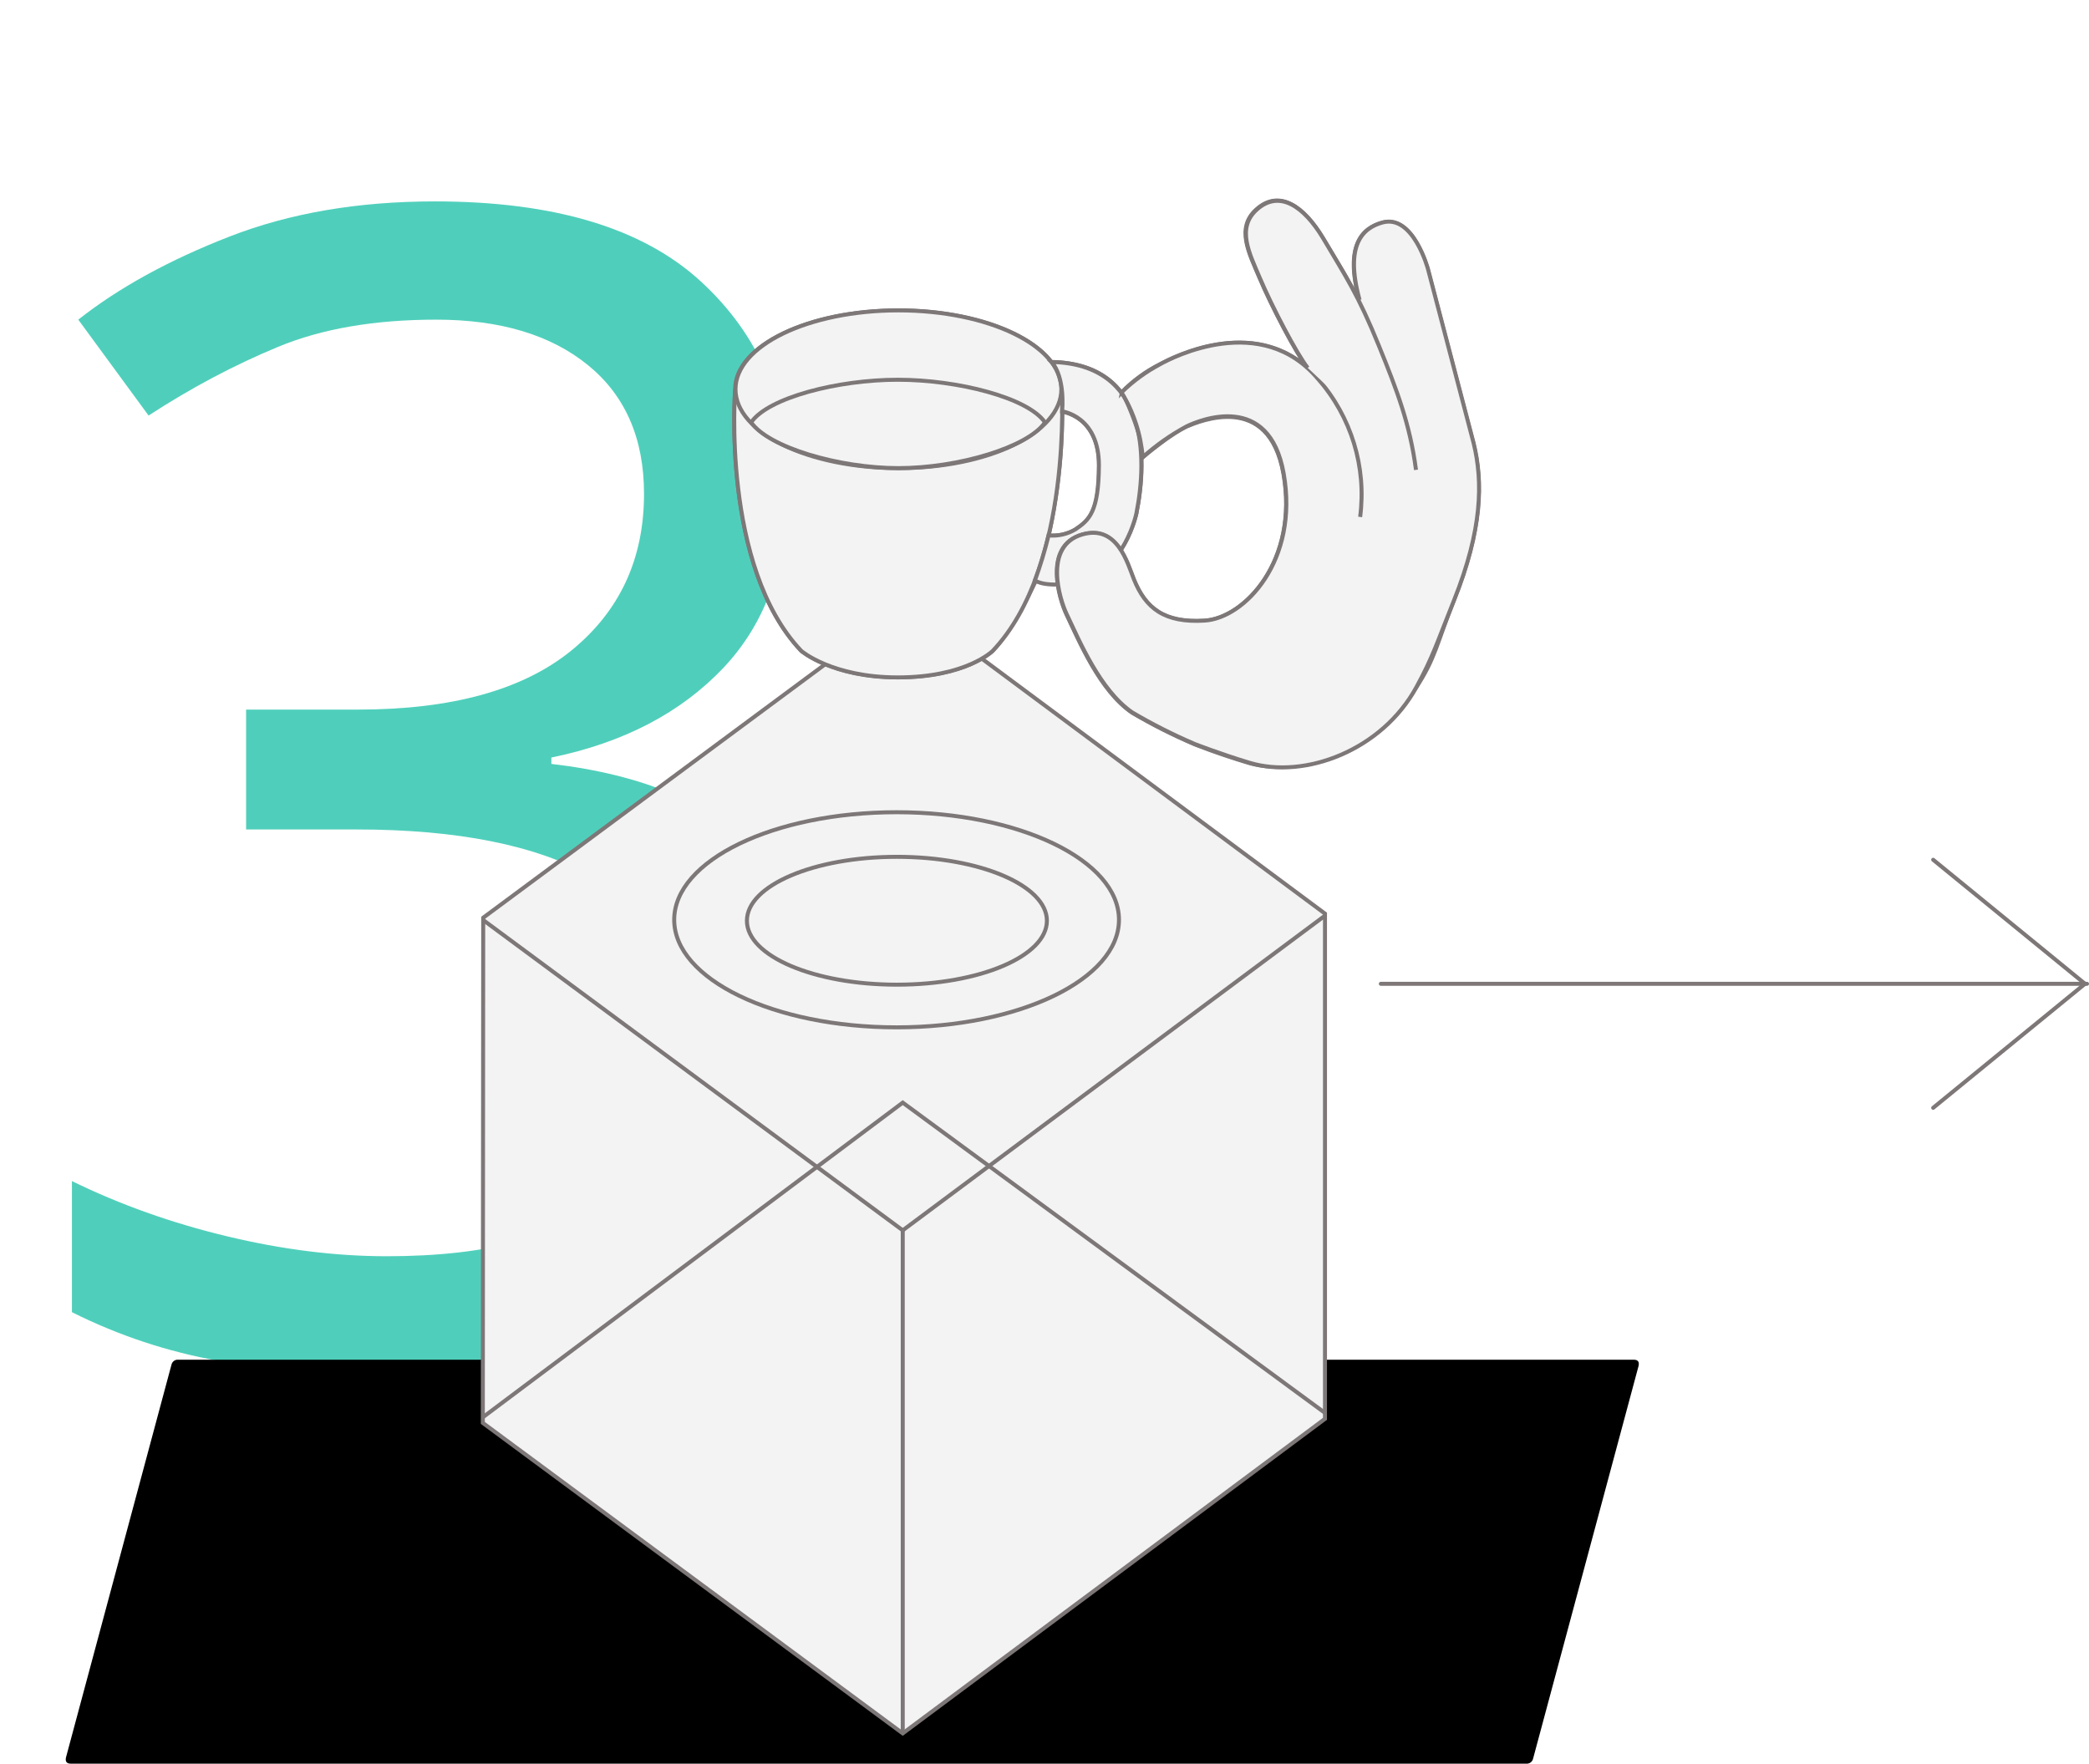
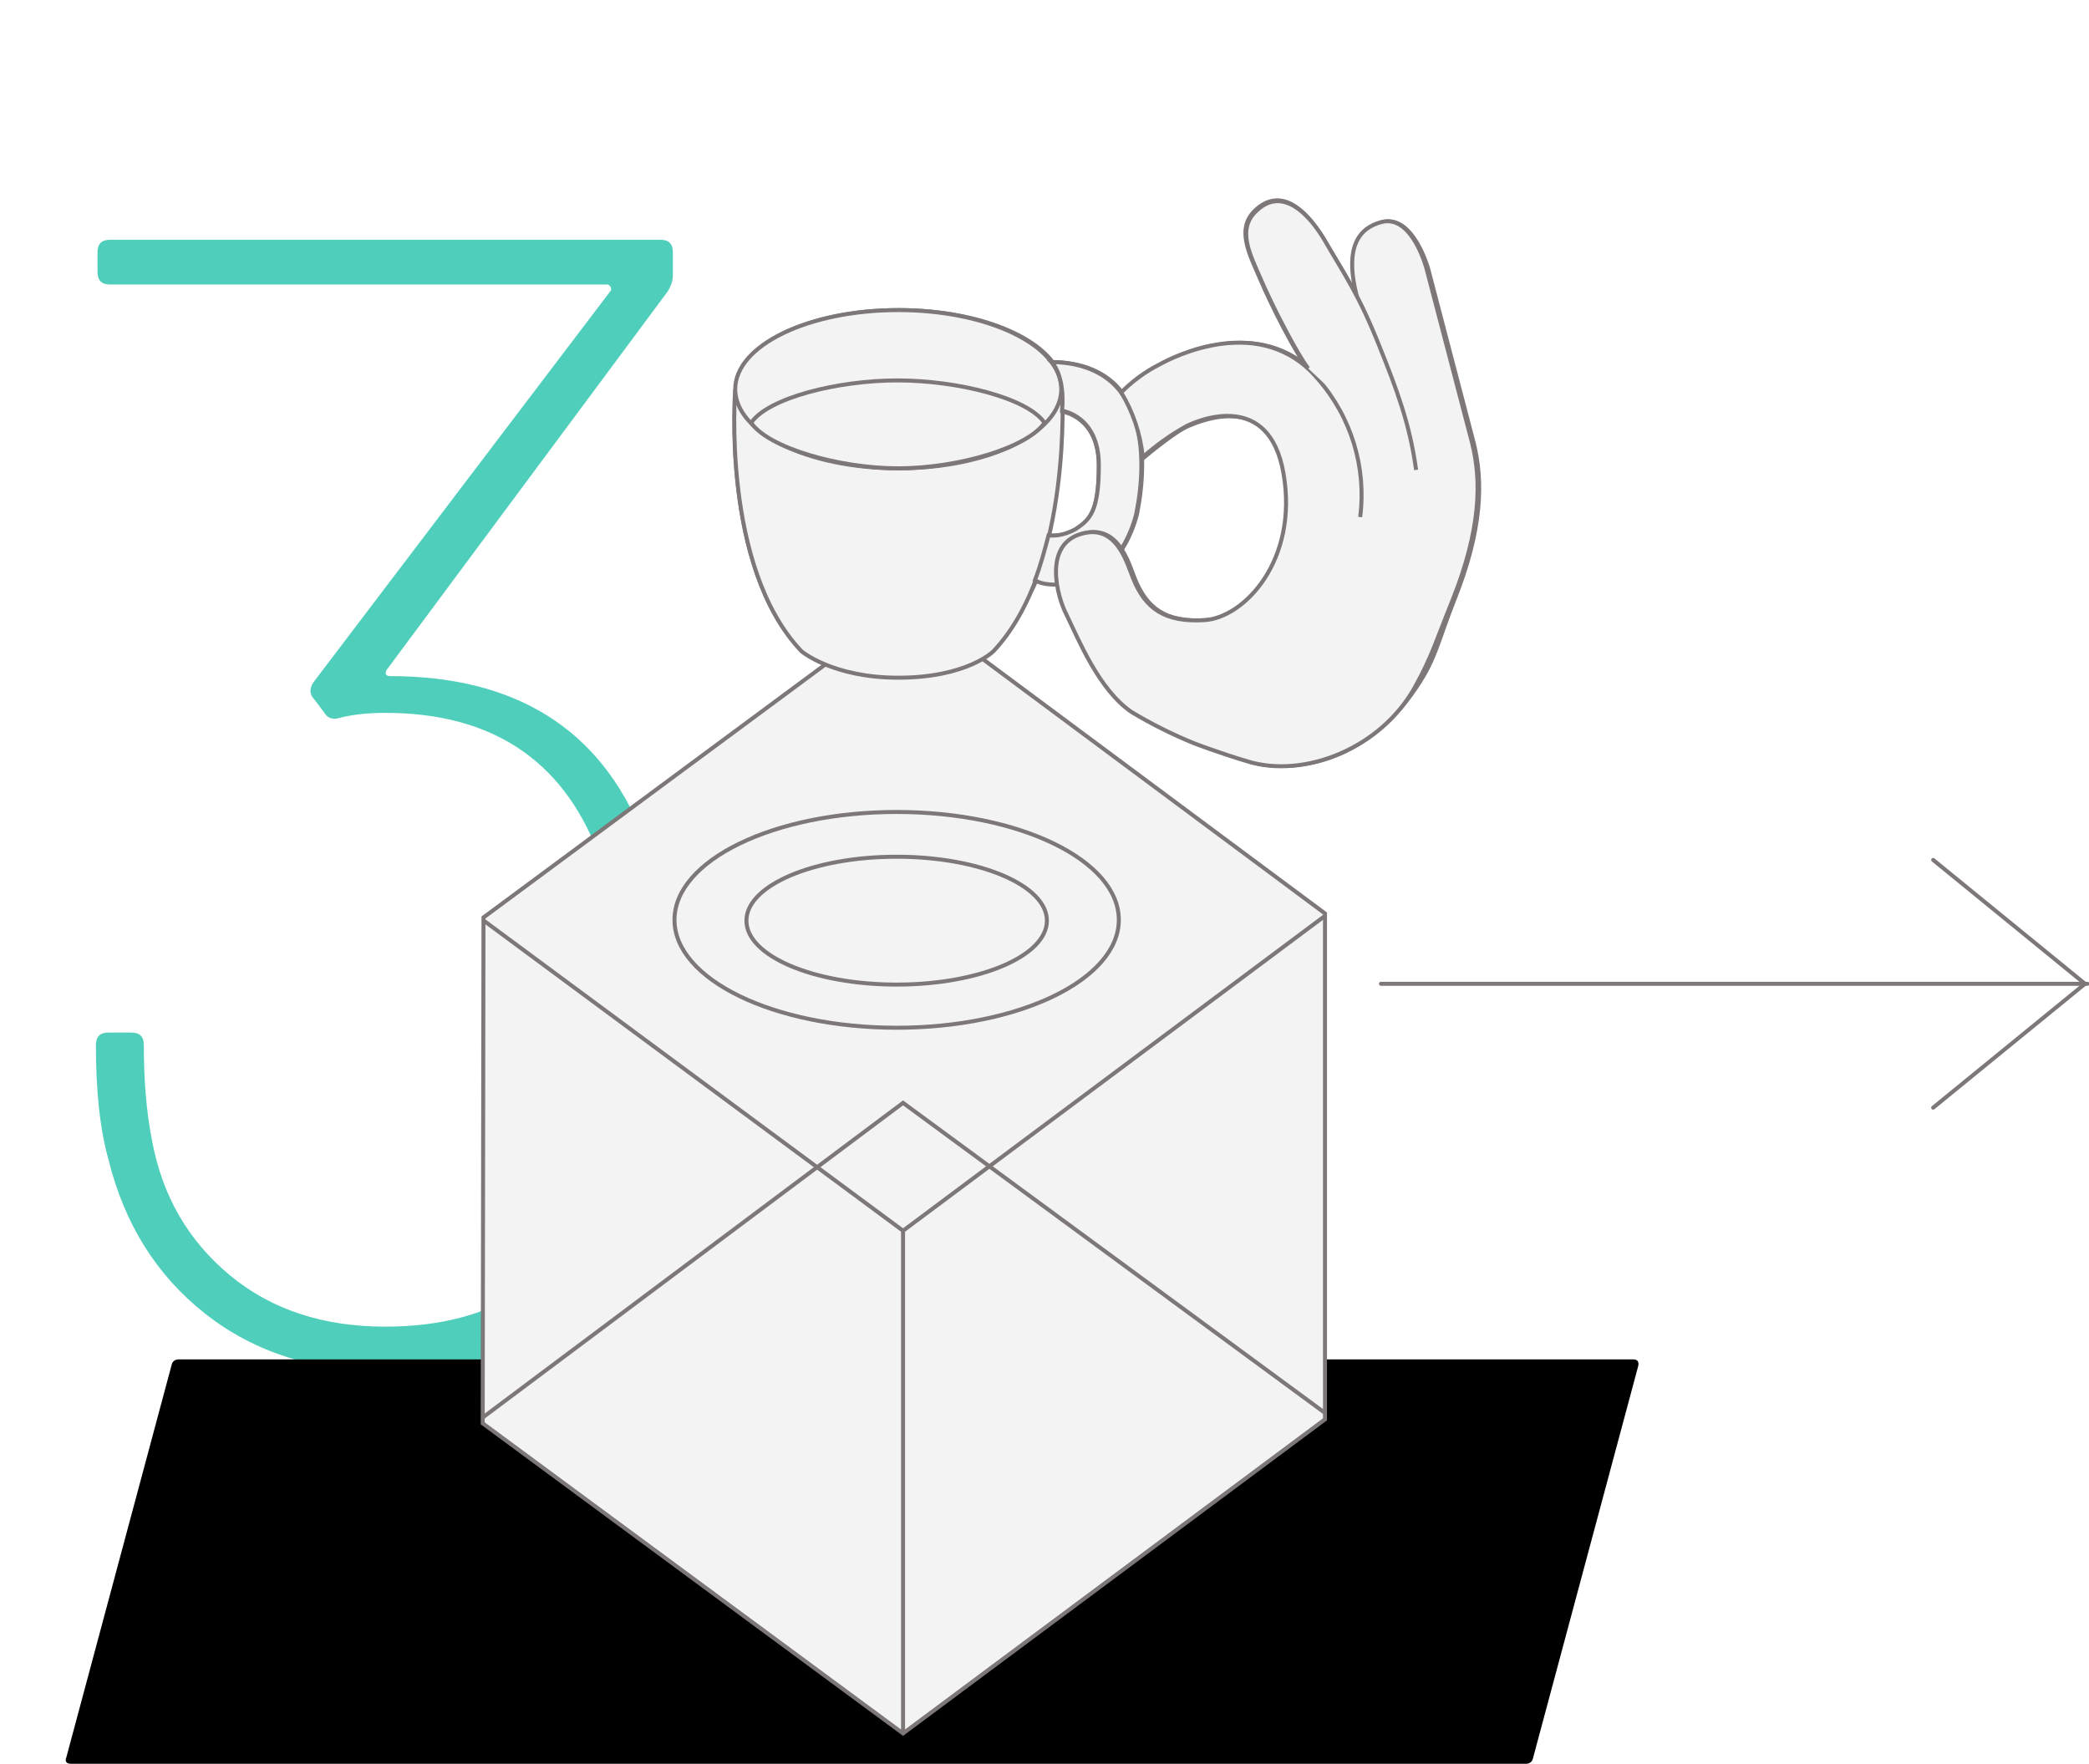
- <svg xmlns="http://www.w3.org/2000/svg" viewBox="0 0 261.42 220.71">
-   <text transform="translate(0 170)" style="font-size:200px;fill:#4fcfbb;font-family:Barlow-Thin, Barlow">3</text>
-   <path d="M8.26,219.91l13.21-49.18a.8.8,0,0,1,.84-.58H204.44c.53,0,.73.26.61.79l-13.21,49.18a.8.8,0,0,1-.84.58H8.87Q8.08,220.71,8.26,219.91Z" />
-   <polygon points="60.42 178.06 112.97 216.91 165.81 177.55 165.81 114.33 113.55 75.5 60.47 114.84 60.42 178.06" style="fill:#f3f3f3;stroke:#7d7778;stroke-miterlimit:10;stroke-width:0.5px" />
-   <polyline points="165.81 176.81 112.97 137.98 60.47 177.32" style="fill:#f3f3f3;stroke:#7d7778;stroke-miterlimit:10;stroke-width:0.5px" />
-   <line x1="112.97" y1="153.96" x2="165.8" y2="114.59" style="fill:#f3f3f3;stroke:#7d7778;stroke-miterlimit:10;stroke-width:0.5px" />
-   <line x1="60.42" y1="115.1" x2="112.97" y2="153.96" style="fill:#f3f3f3;stroke:#7d7778;stroke-miterlimit:10;stroke-width:0.5px" />
-   <line x1="112.97" y1="153.96" x2="112.97" y2="216.91" style="fill:#f3f3f3;stroke:#7d7778;stroke-miterlimit:10;stroke-width:0.5px" />
-   <ellipse cx="112.2" cy="115.1" rx="27.83" ry="13.46" style="fill:#f3f3f3;stroke:#7d7778;stroke-miterlimit:10;stroke-width:0.5px" />
-   <ellipse cx="112.24" cy="115.22" rx="18.77" ry="8" style="fill:#f3f3f3;stroke:#7d7778;stroke-miterlimit:10;stroke-width:0.5px" />
-   <path d="M100.27,81.43s3.84,3.32,12.08,3.32c8.56,0,11.88-3.32,11.88-3.32,2.65-2.78,5.41-8.78,5.41-8.78a12.55,12.55,0,0,0,5.26.15c5.81-1.35,7.31-8.56,7.31-8.56,1.44-7.06,1.44-18.71-10.6-18.94a4.29,4.29,0,0,1,.87,1.62c-1.74-4.59-10.05-8.07-20.05-8.07C101.17,38.85,92,43.26,92,48.71,92,48.71,90.24,70.88,100.27,81.43ZM132.77,48c0,.14.05.28.07.44h0C132.8,48.3,132.79,48.16,132.77,48Zm-1.54,19a72,72,0,0,0,1.65-18.33,14.2,14.2,0,0,1,.06,2.85s4.64.57,4.6,6.76c0,5.75-1.18,6.79-2.94,8A5.73,5.73,0,0,1,131.22,67Z" style="fill:#f3f3f3;stroke:#7d7778;stroke-miterlimit:10;stroke-width:0.5px" />
-   <path d="M132.86,48.45s1.4,22.44-8.63,33c0,0-3.32,3.32-11.88,3.32-8.24,0-12.08-3.32-12.08-3.32C90.24,70.88,92,48.71,92,48.71" style="fill:#f3f3f3;stroke:#7d7778;stroke-miterlimit:10;stroke-width:0.5px" />
-   <ellipse cx="112.43" cy="48.71" rx="20.39" ry="9.87" style="fill:#f3f3f3;stroke:#7d7778;stroke-miterlimit:10;stroke-width:0.5px" />
-   <path d="M112.43,58.58c7.5,0,16.23-2.63,18.34-5.72-2.11-3.09-10.92-5.34-18.42-5.34S96.14,49.76,94,52.85C96.14,55.95,104.93,58.58,112.43,58.58Z" style="fill:#f3f3f3;stroke:#7d7778;stroke-miterlimit:10;stroke-width:0.5px" />
-   <path d="M131.61,45.3c12,.24,12,11.88,10.6,18.94,0,0-1.49,7.3-7.31,8.56-4,.87-5.39-.16-5.39-.16A53.51,53.51,0,0,0,131.22,67a5.52,5.52,0,0,0,3.36-.76c1.76-1.18,2.9-2.22,2.94-8,0-6.19-4.6-6.76-4.6-6.76C133.26,46.9,131.61,45.3,131.61,45.3Z" style="fill:#f3f3f3;stroke:#7d7778;stroke-miterlimit:10;stroke-width:0.5px" />
-   <path d="M163.61,46c-1.36-1.71-4.51-7.71-6-11.26-1.26-3-3-6.19-.4-8.52,2.86-2.6,5.95-.4,8.32,3.55,1.93,3.21,3.2,5.19,4.58,8v-.21c-1.89-6.92.39-9,2.87-9.69,3.84-1.05,5.69,5.83,5.69,5.83l5.71,21.78c1.2,4.85,1.09,10.8-2.44,19.64-2.1,5.27-2.32,7.28-4.73,10.92-7.06,10.69-17.1,10.56-20.92,9.43s-6.84-2.35-6.84-2.35a68.29,68.29,0,0,1-7.79-3.94c-4.05-2.78-6.62-9-8.19-12.27-.9-1.89-3-8.6,1.94-10,4.39-1.27,5.66,3.62,6.46,5.61,1.47,3.65,3.83,5.48,8.85,5.17s11.82-7.53,9.89-18.41c-1.82-10.27-10.43-6.6-12.12-5.91S143,57.22,143,57.22c.13-2.59-2.57-8.36-2.61-8.13a16.86,16.86,0,0,1,4.8-3.51c1.55-.77,11.32-6,18.6.59" style="fill:#f3f3f3;stroke:#7d7778;stroke-miterlimit:10;stroke-width:0.5px" />
-   <path d="M170.21,64.69a21.87,21.87,0,0,0-5.27-17.27c-7.09-8.44-18.19-2.73-19.79-1.83a20.86,20.86,0,0,0-4.8,3.51A18.4,18.4,0,0,1,143,57.22a28.12,28.12,0,0,1,5.52-3.88c1.65-.79,10.3-4.37,12.12,5.91,1.93,10.88-4.87,18.1-9.89,18.41s-7.38-1.52-8.85-5.17c-.8-2-2.07-6.88-6.46-5.61-4.92,1.42-2.85,8.13-1.94,10,1.57,3.29,4.14,9.49,8.19,12.27a68.29,68.29,0,0,0,7.79,3.94s3.12,1.22,6.84,2.35c7,2.12,16.62-1.58,20.92-9.43,2.1-3.83,2.62-5.66,4.73-10.92,3.53-8.84,3.63-14.79,2.44-19.64l-5.71-21.78s-1.84-6.88-5.69-5.83c-2.48.68-4.76,2.78-2.87,9.69" style="fill:#f3f3f3;stroke:#7d7778;stroke-miterlimit:10;stroke-width:0.5px" />
-   <path d="M177.2,58.8c-.76-5.76-2.4-10-4.63-15.5-2.65-6.51-4.07-8.54-7-13.5-2.37-3.94-5.46-6.14-8.32-3.55-2.56,2.33-.86,5.54.4,8.52,1.5,3.55,4.64,9.55,6,11.26" style="fill:#f3f3f3;stroke:#7d7778;stroke-miterlimit:10;stroke-width:0.5px" />
-   <path d="M241.92,107.59l19,15.52-19,15.52" style="fill:none;stroke:#7d7778;stroke-linecap:round;stroke-linejoin:round;stroke-width:0.5px" />
-   <line x1="261.17" y1="123.11" x2="172.8" y2="123.11" style="fill:none;stroke:#7d7778;stroke-linecap:round;stroke-linejoin:round;stroke-width:0.5px" />
+ <svg xmlns="http://www.w3.org/2000/svg" version="1.1" id="Layer_1" x="0px" y="0px" viewBox="0 0 261.4 220.7" style="enable-background:new 0 0 261.4 220.7;" xml:space="preserve">
+   <style type="text/css">
+ 	.st0{enable-background:new    ;}
+ 	.st1{fill:#4FCFBB;}
+ 	.st2{fill:#F3F3F3;stroke:#7D7778;stroke-width:0.5;stroke-miterlimit:10;}
+ 	.st3{fill:none;stroke:#7D7778;stroke-width:0.5;stroke-miterlimit:10;}
+ 	.st4{fill:none;stroke:#7D7778;stroke-width:0.5;stroke-linecap:round;stroke-linejoin:round;}
+ </style>
+   <g class="st0">
+     <path class="st1" d="M84.4,128.6c0,7.3-0.8,13.7-2.4,19.2c-2.4,7.9-6.4,13.8-12.1,17.8c-5.7,4-12.9,6-21.7,6   c-8.9,0-16.4-2.4-22.5-7.2c-6.1-4.8-10.1-11.2-12.1-19.2c-1.1-3.9-1.6-8.7-1.6-14.4c0-1.1,0.5-1.6,1.6-1.6h2.8   c1.1,0,1.6,0.5,1.6,1.6c0,4.3,0.3,8.2,1,11.8c1.3,7.1,4.6,12.7,9.8,17c5.2,4.3,11.7,6.4,19.4,6.4c7.1,0,13-1.6,17.7-4.9   c4.7-3.3,8.1-8.1,10.1-14.5c1.6-5.1,2.4-11.1,2.4-18c0-8.9-1.2-16.3-3.6-22C70.3,95,61.4,89.2,48.2,89.2c-2.1,0-4,0.2-5.6,0.6   c-0.9,0.3-1.6,0.1-2-0.6l-1.2-1.6c-0.7-0.7-0.7-1.4-0.2-2.2l37.2-49c0.1-0.1,0.1-0.3,0-0.5c-0.1-0.2-0.3-0.3-0.4-0.3H13.8   c-1.1,0-1.6-0.5-1.6-1.6v-2.4c0-1.1,0.5-1.6,1.6-1.6h68.8c1.1,0,1.6,0.5,1.6,1.6v2.8c0,0.7-0.2,1.3-0.6,2L48.4,83.8   c-0.3,0.5-0.1,0.8,0.4,0.8c15.7,0,26.3,6.6,31.6,19.8C83.1,110.9,84.4,119,84.4,128.6z" />
+   </g>
+   <path d="M8.3,219.9l13.2-49.2c0.1-0.4,0.5-0.6,0.8-0.6h182.1c0.5,0,0.7,0.3,0.6,0.8l-13.2,49.2c-0.1,0.4-0.5,0.6-0.8,0.6H8.9  C8.3,220.7,8.1,220.4,8.3,219.9z" />
+   <polygon class="st2" points="60.4,178.1 113,216.9 165.8,177.6 165.8,114.3 113.6,75.5 60.5,114.8 " />
+   <polyline class="st2" points="165.8,176.8 113,138 60.5,177.3 " />
+   <line class="st3" x1="113" y1="154" x2="165.8" y2="114.6" />
+   <line class="st3" x1="60.4" y1="115.1" x2="113" y2="154" />
+   <line class="st3" x1="113" y1="154" x2="113" y2="216.9" />
+   <ellipse class="st2" cx="112.2" cy="115.1" rx="27.8" ry="13.5" />
+   <ellipse class="st2" cx="112.2" cy="115.2" rx="18.8" ry="8" />
+   <path class="st2" d="M100.3,81.4c0,0,3.8,3.3,12.1,3.3c8.6,0,11.9-3.3,11.9-3.3c2.7-2.8,5.4-8.8,5.4-8.8c1.7,0.4,3.5,0.5,5.3,0.2  c5.8-1.3,7.3-8.6,7.3-8.6c1.4-7.1,1.4-18.7-10.6-18.9c0.4,0.5,0.7,1,0.9,1.6c-1.7-4.6-10.1-8.1-20.1-8.1c-11.3,0-20.4,4.4-20.4,9.9  C92,48.7,90.2,70.9,100.3,81.4z M132.8,48c0,0.1,0.1,0.3,0.1,0.4l0,0C132.8,48.3,132.8,48.2,132.8,48z M131.2,67  c1.3-6,1.9-12.2,1.6-18.3c0.1,0.9,0.1,1.9,0.1,2.8c0,0,4.6,0.6,4.6,6.8c0,5.8-1.2,6.8-2.9,8C133.6,66.9,132.4,67.1,131.2,67  L131.2,67z" />
+   <path class="st2" d="M132.9,48.5c0,0,1.4,22.4-8.6,33c0,0-3.3,3.3-11.9,3.3c-8.2,0-12.1-3.3-12.1-3.3C90.2,70.9,92,48.7,92,48.7" />
+   <ellipse class="st2" cx="112.4" cy="48.7" rx="20.4" ry="9.9" />
+   <path class="st2" d="M112.4,58.6c7.5,0,16.2-2.6,18.3-5.7c-2.1-3.1-10.9-5.3-18.4-5.3S96.1,49.8,94,52.9  C96.1,56,104.9,58.6,112.4,58.6z" />
+   <path class="st2" d="M131.6,45.3c12,0.2,12,11.9,10.6,18.9c0,0-1.5,7.3-7.3,8.6c-4,0.9-5.4-0.2-5.4-0.2c0.7-1.8,1.2-3.7,1.7-5.6  c1.2,0.1,2.3-0.2,3.4-0.8c1.8-1.2,2.9-2.2,2.9-8c0-6.2-4.6-6.8-4.6-6.8C133.3,46.9,131.6,45.3,131.6,45.3z" />
+   <path class="st2" d="M163.6,46c-1.4-1.7-4.5-7.7-6-11.3c-1.3-3-3-6.2-0.4-8.5c2.9-2.6,5.9-0.4,8.3,3.5c1.9,3.2,3.2,5.2,4.6,8v-0.2  c-1.9-6.9,0.4-9,2.9-9.7c3.8-1,5.7,5.8,5.7,5.8l5.7,21.8c1.2,4.8,1.1,10.8-2.4,19.6c-2.1,5.3-2.3,7.3-4.7,10.9  c-7.1,10.7-17.1,10.6-20.9,9.4s-6.8-2.3-6.8-2.3c-2.7-1.1-5.3-2.5-7.8-3.9c-4.1-2.8-6.6-9-8.2-12.3c-0.9-1.9-3-8.6,1.9-10  c4.4-1.3,5.7,3.6,6.5,5.6c1.5,3.7,3.8,5.5,8.9,5.2s11.8-7.5,9.9-18.4c-1.8-10.3-10.4-6.6-12.1-5.9s-5.5,3.9-5.5,3.9  c0.1-2.6-2.6-8.4-2.6-8.1c1.4-1.4,3-2.6,4.8-3.5c1.6-0.8,11.3-6,18.6,0.6" />
+   <path class="st2" d="M170.2,64.7c0.8-6.2-1.1-12.5-5.3-17.3c-7.1-8.4-18.2-2.7-19.8-1.8c-1.8,0.9-3.4,2.1-4.8,3.5  c1.5,2.5,2.4,5.2,2.7,8.1c1.7-1.5,3.5-2.8,5.5-3.9c1.6-0.8,10.3-4.4,12.1,5.9c1.9,10.9-4.9,18.1-9.9,18.4s-7.4-1.5-8.9-5.2  c-0.8-2-2.1-6.9-6.5-5.6c-4.9,1.4-2.9,8.1-1.9,10c1.6,3.3,4.1,9.5,8.2,12.3c2.5,1.5,5.1,2.8,7.8,3.9c0,0,3.1,1.2,6.8,2.3  c7,2.1,16.6-1.6,20.9-9.4c2.1-3.8,2.6-5.7,4.7-10.9c3.5-8.8,3.6-14.8,2.4-19.6l-5.7-21.8c0,0-1.8-6.9-5.7-5.8  c-2.5,0.7-4.8,2.8-2.9,9.7" />
+   <path class="st2" d="M177.2,58.8c-0.8-5.8-2.4-10-4.6-15.5c-2.6-6.5-4.1-8.5-7-13.5c-2.4-3.9-5.5-6.1-8.3-3.5  c-2.6,2.3-0.9,5.5,0.4,8.5c1.5,3.5,4.6,9.5,6,11.3" />
+   <path class="st4" d="M241.9,107.6l19,15.5l-19,15.5" />
+   <line class="st4" x1="261.2" y1="123.1" x2="172.8" y2="123.1" />
</svg>
